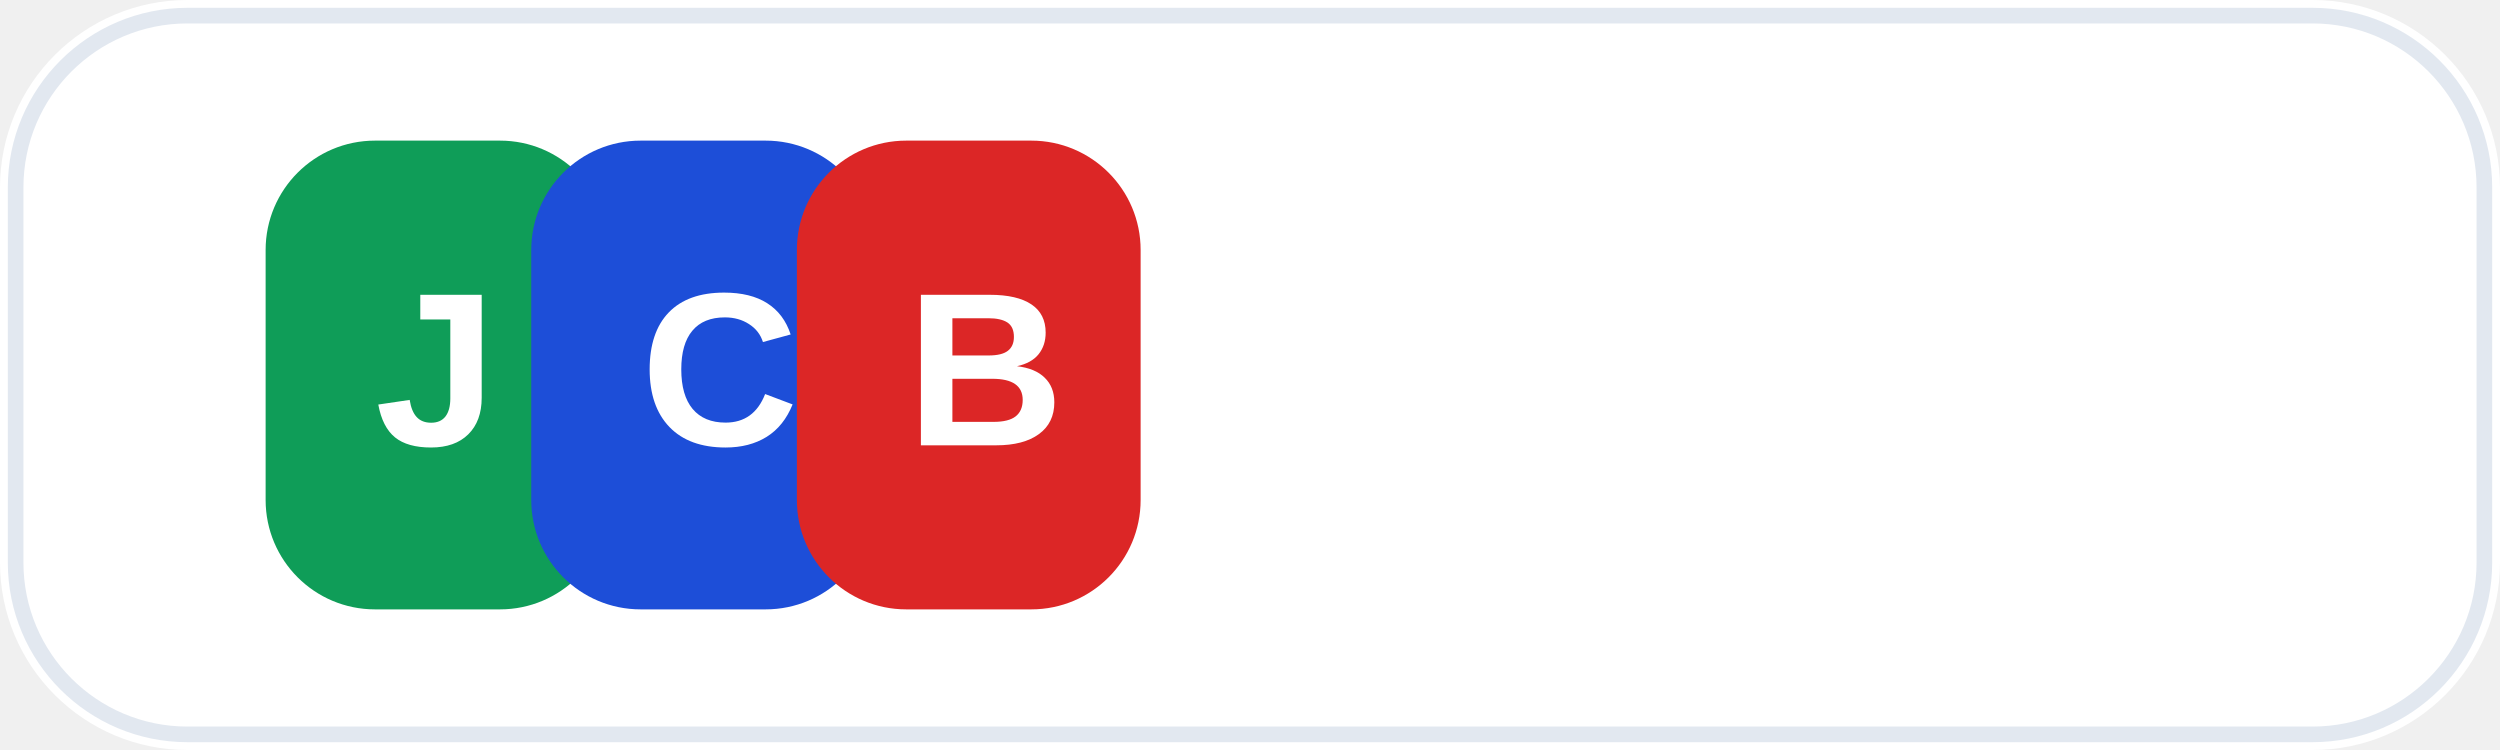
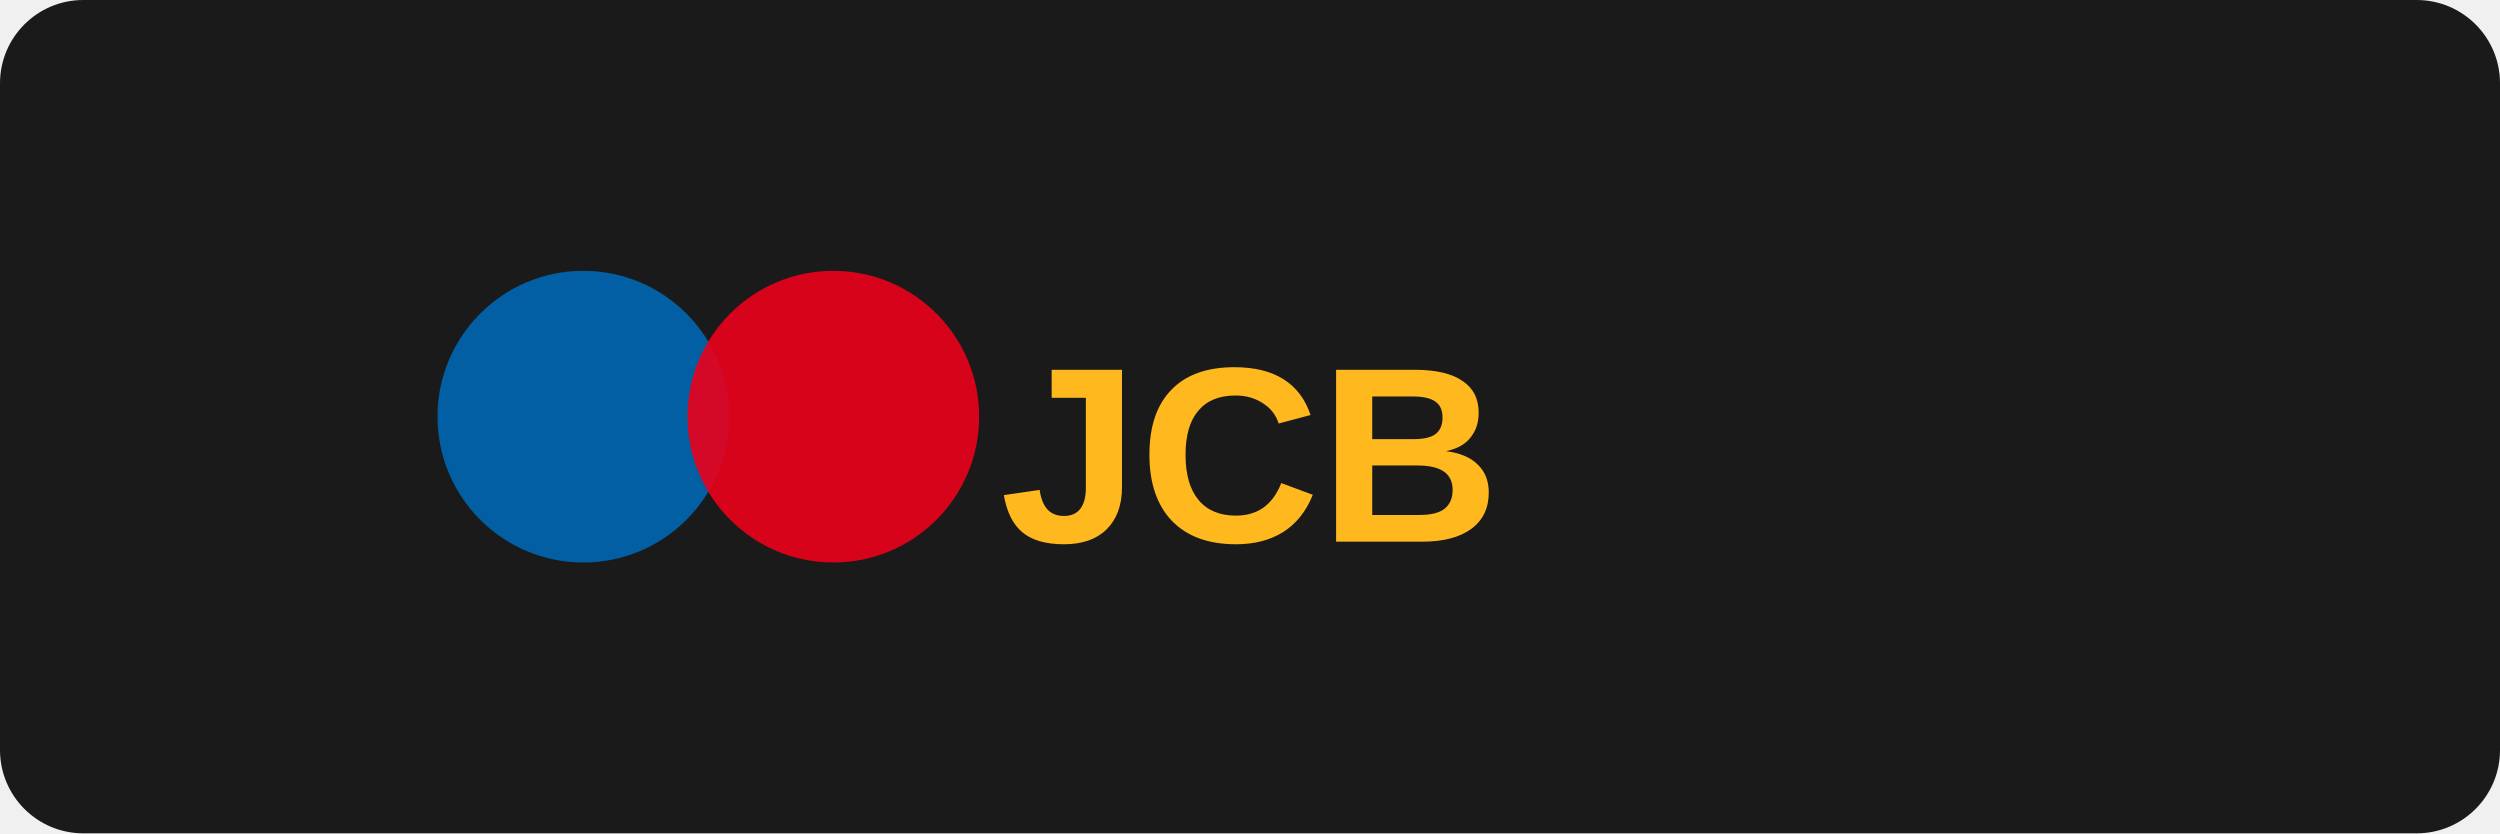
- <svg xmlns="http://www.w3.org/2000/svg" width="320" height="96" viewBox="0 0 320 96" role="img" aria-labelledby="title">
-   <rect width="320" height="96" rx="24" fill="#ffffff" />
-   <rect x="2" y="2" width="316" height="92" rx="22" fill="none" stroke="#e2e8f0" stroke-width="2" />
-   <rect x="34" y="18" width="44" height="60" rx="14" fill="#0f9d58" />
-   <rect x="68" y="18" width="44" height="60" rx="14" fill="#1d4ed8" />
-   <rect x="102" y="18" width="44" height="60" rx="14" fill="#dc2626" />
-   <text x="48" y="57" font-size="28" font-family="Arial, Helvetica, sans-serif" font-weight="700" fill="#ffffff">J</text>
-   <text x="82" y="57" font-size="28" font-family="Arial, Helvetica, sans-serif" font-weight="700" fill="#ffffff">C</text>
-   <text x="116" y="57" font-size="28" font-family="Arial, Helvetica, sans-serif" font-weight="700" fill="#ffffff">B</text>
+ <svg xmlns="http://www.w3.org/2000/svg" viewBox="0 0 120 40">
+   <rect width="120" height="40" rx="4" fill="#1A1A1A" />
+   <circle cx="28" cy="20" r="7" fill="#0066B2" opacity="0.9" />
+   <circle cx="40" cy="20" r="7" fill="#EB001B" opacity="0.9" />
+   <text x="60" y="26" font-family="Arial, sans-serif" font-weight="900" font-size="12" fill="#FFB81D" text-anchor="middle">JCB</text>
</svg>
